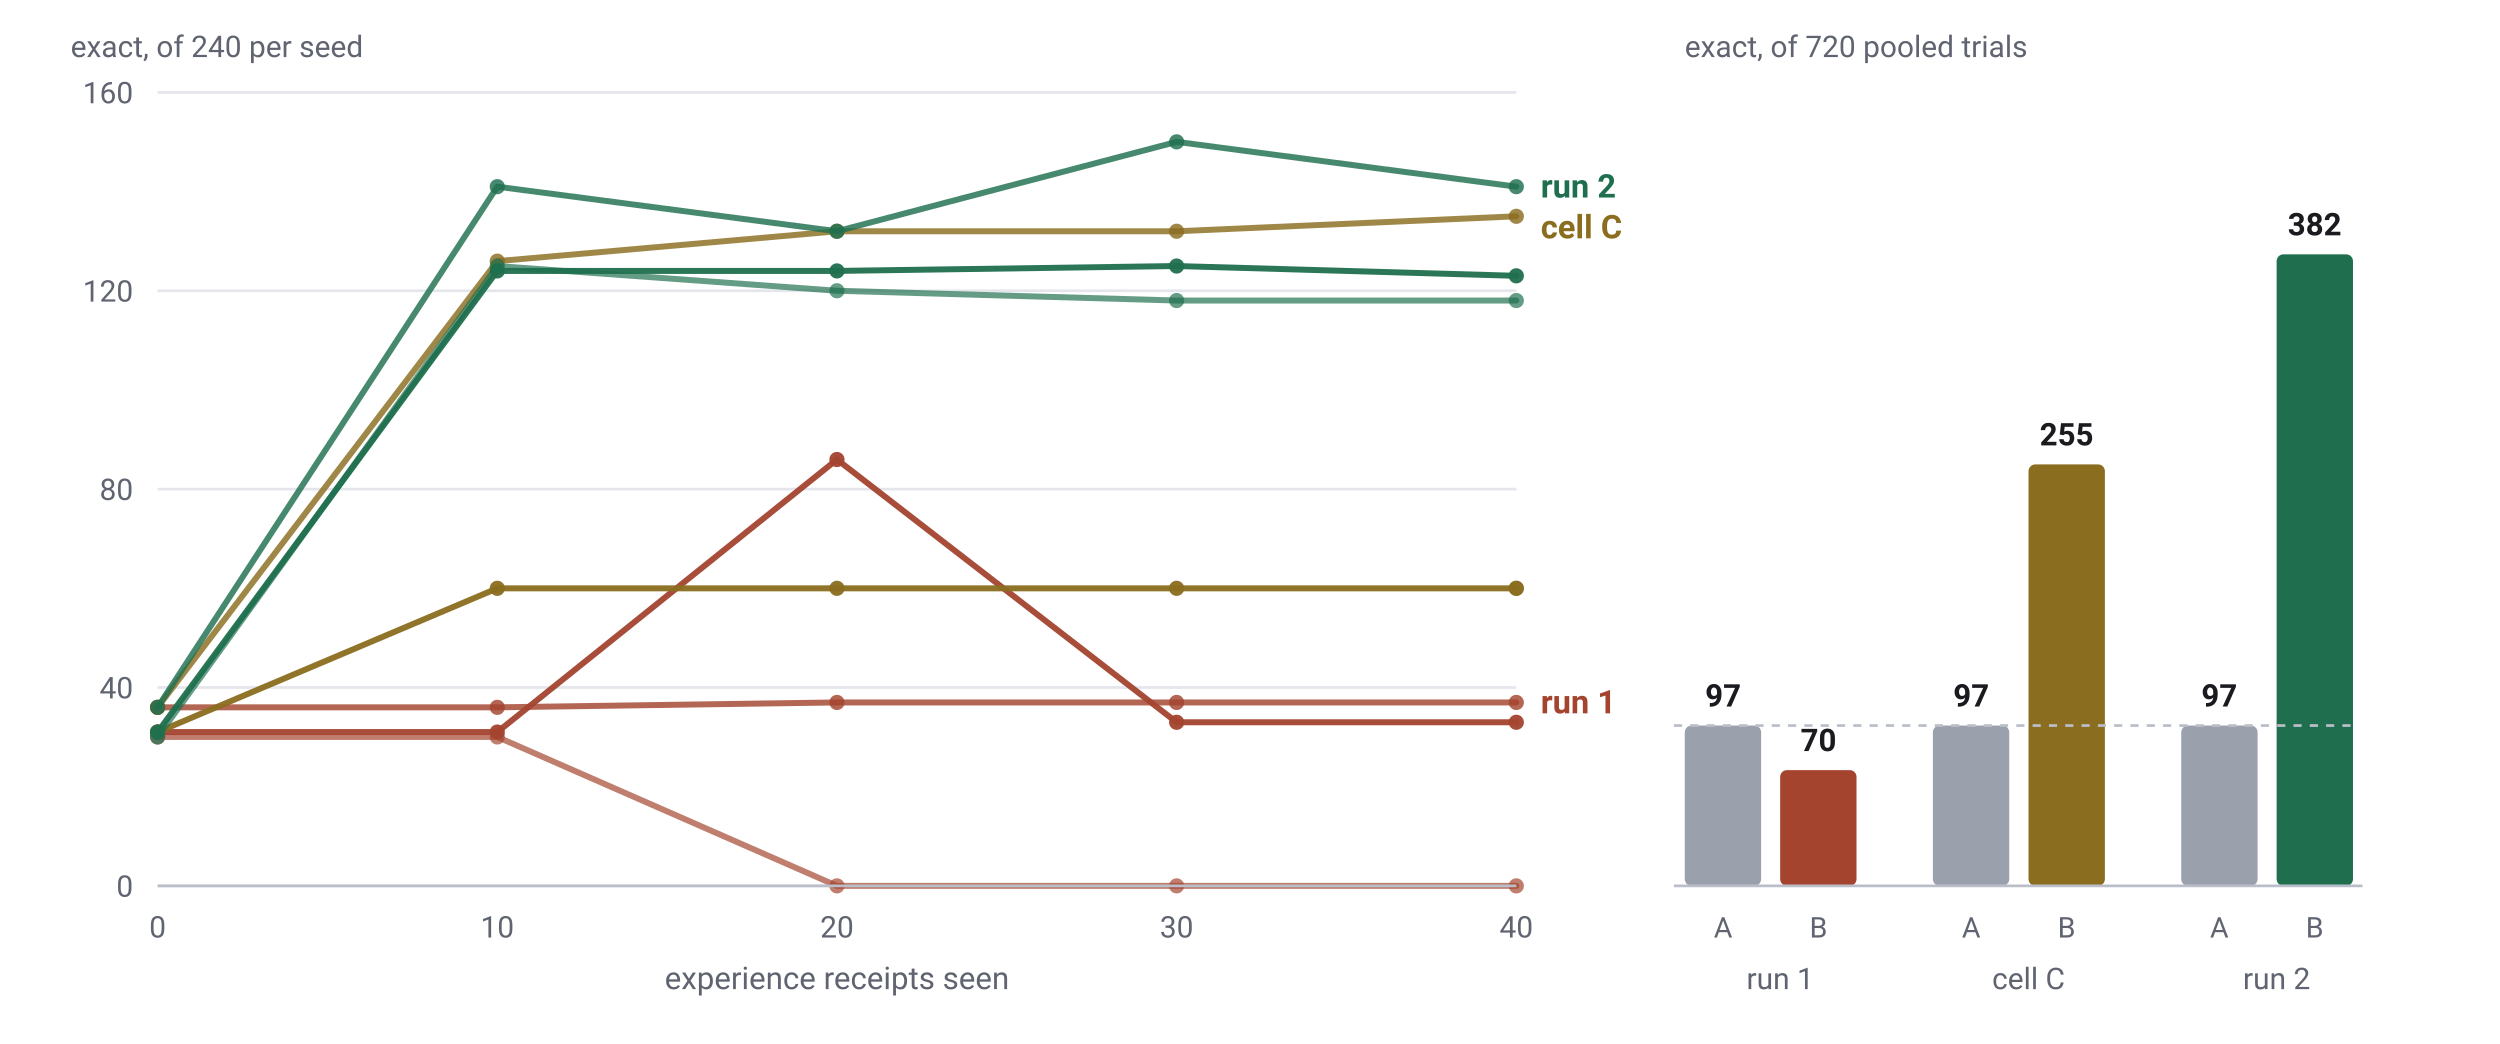
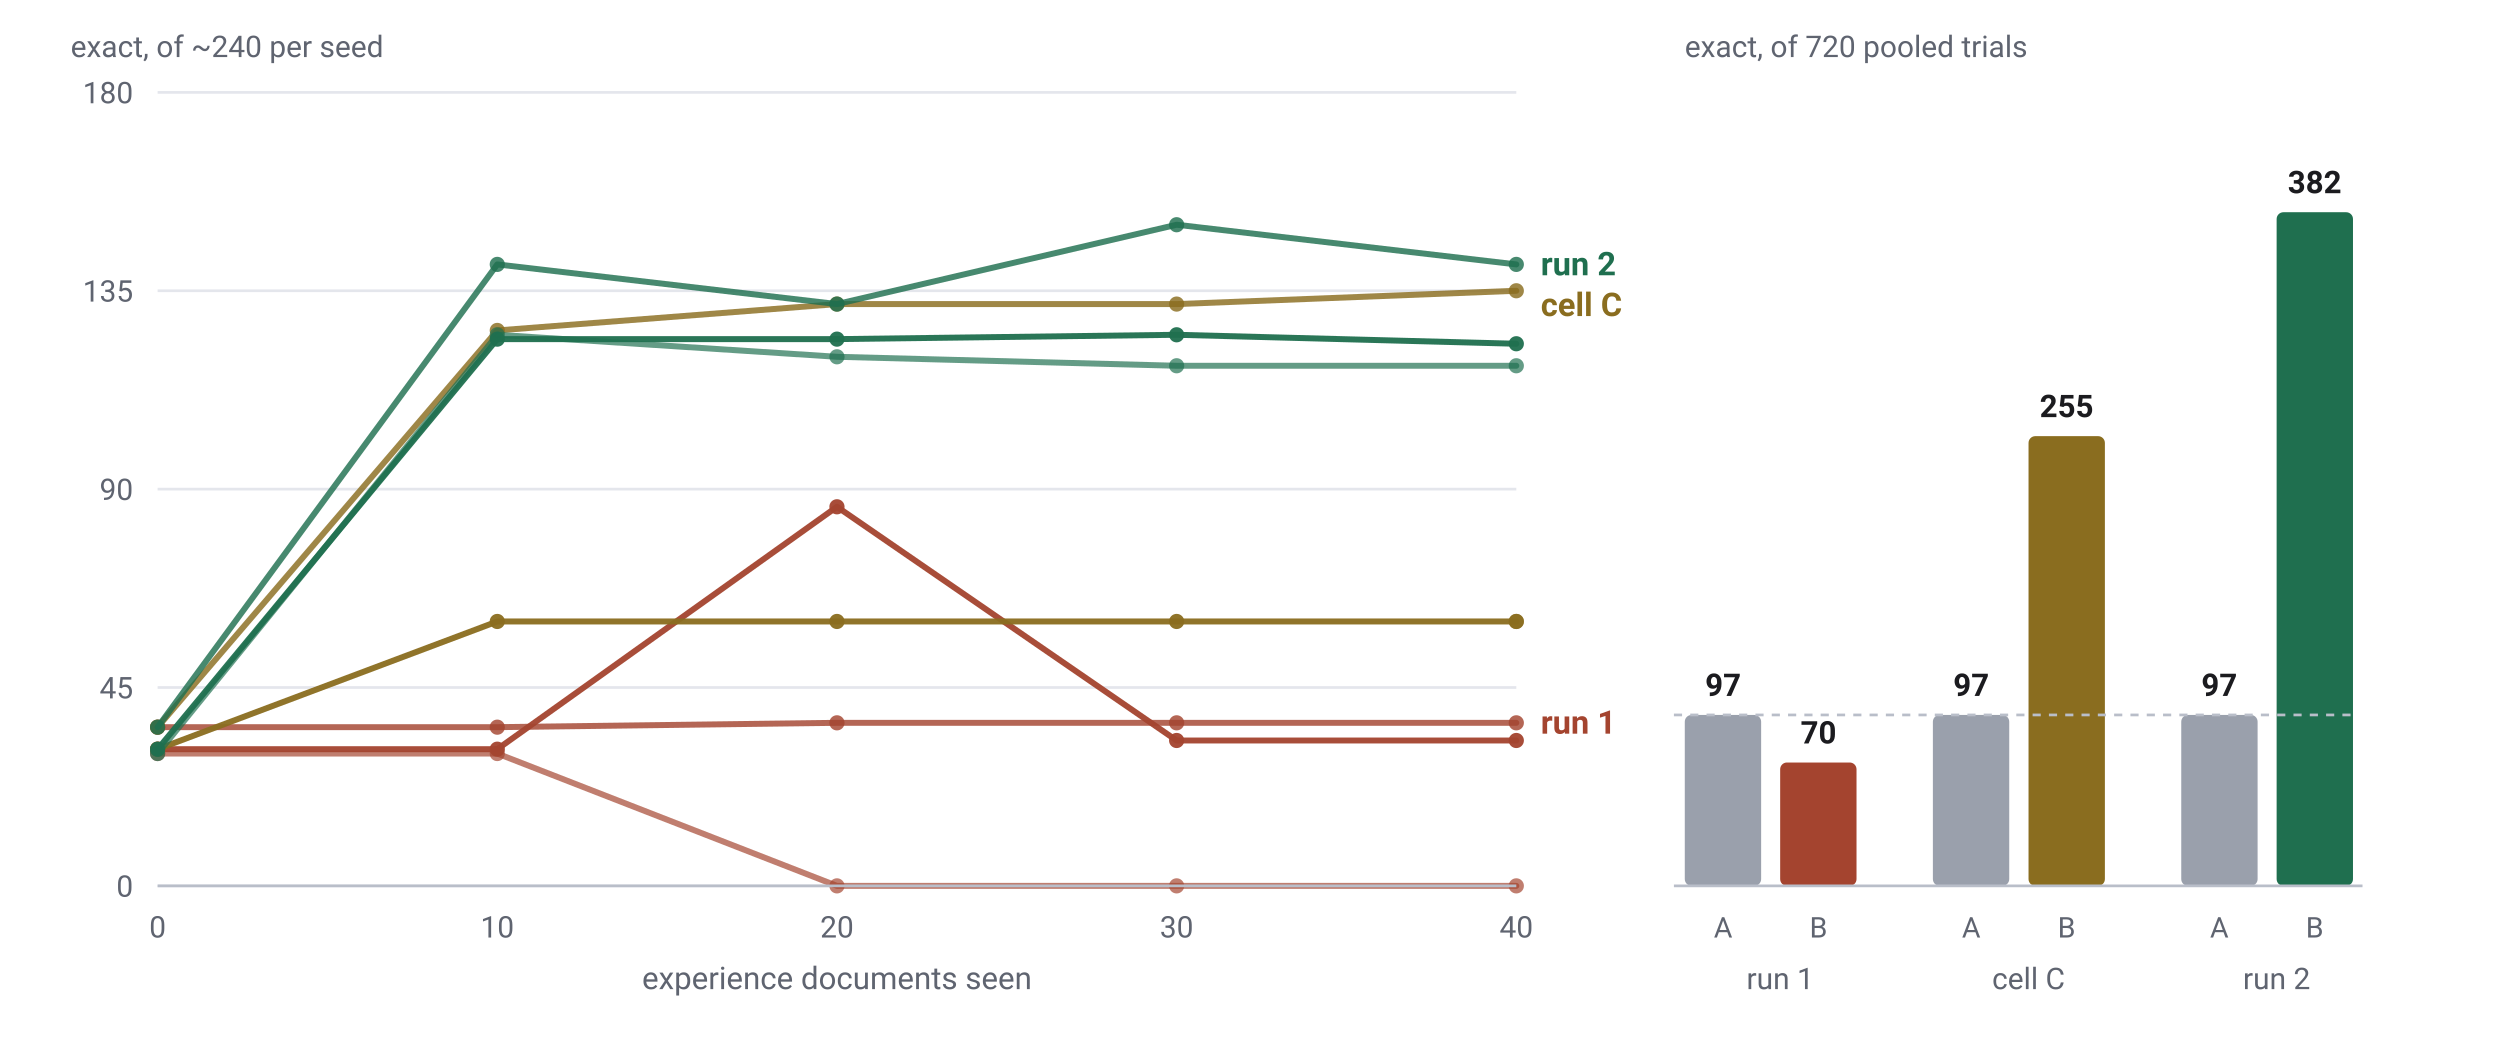
<svg xmlns="http://www.w3.org/2000/svg" viewBox="0 0 920 384" width="920" height="384" font-family="ui-sans-serif,-apple-system,Segoe UI,Roboto,sans-serif">
  <line x1="58" y1="326.0" x2="558" y2="326.0" stroke="#e4e6ec" stroke-width="1" />
  <text x="49" y="330.0" text-anchor="end" font-size="11" fill="#5f6470">0</text>
  <line x1="58" y1="253.0" x2="558" y2="253.0" stroke="#e4e6ec" stroke-width="1" />
-   <text x="49" y="257.0" text-anchor="end" font-size="11" fill="#5f6470">40</text>
+   <text x="49" y="257.0" text-anchor="end" font-size="11" fill="#5f6470">45</text>
  <line x1="58" y1="180.0" x2="558" y2="180.0" stroke="#e4e6ec" stroke-width="1" />
-   <text x="49" y="184.0" text-anchor="end" font-size="11" fill="#5f6470">80</text>
+   <text x="49" y="184.0" text-anchor="end" font-size="11" fill="#5f6470">90</text>
  <line x1="58" y1="107.0" x2="558" y2="107.0" stroke="#e4e6ec" stroke-width="1" />
-   <text x="49" y="111.0" text-anchor="end" font-size="11" fill="#5f6470">120</text>
+   <text x="49" y="111.0" text-anchor="end" font-size="11" fill="#5f6470">135</text>
  <line x1="58" y1="34.0" x2="558" y2="34.0" stroke="#e4e6ec" stroke-width="1" />
-   <text x="49" y="38.0" text-anchor="end" font-size="11" fill="#5f6470">160</text>
-   <text x="26" y="21" font-size="11" fill="#5f6470">exact, of 240 per seed</text>
+   <text x="49" y="38.0" text-anchor="end" font-size="11" fill="#5f6470">180</text>
+   <text x="26" y="21" font-size="11" fill="#5f6470">exact, of ~240 per seed</text>
  <text x="58.0" y="345" text-anchor="middle" font-size="11" fill="#5f6470">0</text>
  <text x="183.0" y="345" text-anchor="middle" font-size="11" fill="#5f6470">10</text>
  <text x="308.0" y="345" text-anchor="middle" font-size="11" fill="#5f6470">20</text>
  <text x="433.0" y="345" text-anchor="middle" font-size="11" fill="#5f6470">30</text>
  <text x="558.0" y="345" text-anchor="middle" font-size="11" fill="#5f6470">40</text>
-   <text x="308" y="364" text-anchor="middle" font-size="11.5" fill="#5f6470">experience receipts seen</text>
-   <path d="M58.0,269.4 L183.0,269.4 L308.0,169.1 L433.0,265.8 L558.0,265.8" fill="none" stroke="#a4442f" stroke-width="2.2" stroke-linejoin="round" stroke-linecap="round" opacity="0.95" />
-   <circle cx="58.0" cy="269.4" r="2.8" fill="#a4442f" opacity="0.95" />
-   <circle cx="183.0" cy="269.4" r="2.8" fill="#a4442f" opacity="0.95" />
-   <circle cx="308.0" cy="169.1" r="2.8" fill="#a4442f" opacity="0.95" />
-   <circle cx="433.0" cy="265.8" r="2.8" fill="#a4442f" opacity="0.95" />
-   <circle cx="558.0" cy="265.8" r="2.8" fill="#a4442f" opacity="0.95" />
-   <path d="M58.0,260.3 L183.0,260.3 L308.0,258.5 L433.0,258.5 L558.0,258.5" fill="none" stroke="#a4442f" stroke-width="2.2" stroke-linejoin="round" stroke-linecap="round" opacity="0.82" />
-   <circle cx="58.0" cy="260.3" r="2.8" fill="#a4442f" opacity="0.82" />
-   <circle cx="183.0" cy="260.3" r="2.8" fill="#a4442f" opacity="0.82" />
-   <circle cx="308.0" cy="258.5" r="2.8" fill="#a4442f" opacity="0.82" />
-   <circle cx="433.0" cy="258.5" r="2.8" fill="#a4442f" opacity="0.82" />
-   <circle cx="558.0" cy="258.5" r="2.8" fill="#a4442f" opacity="0.82" />
-   <path d="M58.0,271.2 L183.0,271.2 L308.0,326.0 L433.0,326.0 L558.0,326.0" fill="none" stroke="#a4442f" stroke-width="2.2" stroke-linejoin="round" stroke-linecap="round" opacity="0.69" />
-   <circle cx="58.0" cy="271.2" r="2.8" fill="#a4442f" opacity="0.69" />
-   <circle cx="183.0" cy="271.2" r="2.8" fill="#a4442f" opacity="0.69" />
+   <text x="308" y="364" text-anchor="middle" font-size="11.5" fill="#5f6470">experience documents seen</text>
+   <path d="M58.0,275.7 L183.0,275.7 L308.0,186.5 L433.0,272.5 L558.0,272.5" fill="none" stroke="#a4442f" stroke-width="2.2" stroke-linejoin="round" stroke-linecap="round" opacity="0.95" />
+   <circle cx="58.0" cy="275.7" r="2.8" fill="#a4442f" opacity="0.95" />
+   <circle cx="183.0" cy="275.7" r="2.8" fill="#a4442f" opacity="0.95" />
+   <circle cx="308.0" cy="186.5" r="2.8" fill="#a4442f" opacity="0.95" />
+   <circle cx="433.0" cy="272.5" r="2.8" fill="#a4442f" opacity="0.95" />
+   <circle cx="558.0" cy="272.5" r="2.8" fill="#a4442f" opacity="0.95" />
+   <path d="M58.0,267.6 L183.0,267.6 L308.0,266.0 L433.0,266.0 L558.0,266.0" fill="none" stroke="#a4442f" stroke-width="2.2" stroke-linejoin="round" stroke-linecap="round" opacity="0.82" />
+   <circle cx="58.0" cy="267.6" r="2.8" fill="#a4442f" opacity="0.82" />
+   <circle cx="183.0" cy="267.6" r="2.8" fill="#a4442f" opacity="0.82" />
+   <circle cx="308.0" cy="266.0" r="2.8" fill="#a4442f" opacity="0.82" />
+   <circle cx="433.0" cy="266.0" r="2.8" fill="#a4442f" opacity="0.82" />
+   <circle cx="558.0" cy="266.0" r="2.8" fill="#a4442f" opacity="0.82" />
+   <path d="M58.0,277.3 L183.0,277.3 L308.0,326.0 L433.0,326.0 L558.0,326.0" fill="none" stroke="#a4442f" stroke-width="2.2" stroke-linejoin="round" stroke-linecap="round" opacity="0.69" />
+   <circle cx="58.0" cy="277.3" r="2.8" fill="#a4442f" opacity="0.69" />
+   <circle cx="183.0" cy="277.3" r="2.8" fill="#a4442f" opacity="0.69" />
  <circle cx="308.0" cy="326.0" r="2.8" fill="#a4442f" opacity="0.69" />
  <circle cx="433.0" cy="326.0" r="2.8" fill="#a4442f" opacity="0.69" />
  <circle cx="558.0" cy="326.0" r="2.8" fill="#a4442f" opacity="0.69" />
-   <path d="M58.0,269.4 L183.0,216.5 L308.0,216.5 L433.0,216.5 L558.0,216.5" fill="none" stroke="#8a6d1f" stroke-width="2.2" stroke-linejoin="round" stroke-linecap="round" opacity="0.95" />
-   <circle cx="58.0" cy="269.4" r="2.8" fill="#8a6d1f" opacity="0.95" />
-   <circle cx="183.0" cy="216.5" r="2.8" fill="#8a6d1f" opacity="0.95" />
-   <circle cx="308.0" cy="216.5" r="2.8" fill="#8a6d1f" opacity="0.95" />
-   <circle cx="433.0" cy="216.5" r="2.8" fill="#8a6d1f" opacity="0.95" />
-   <circle cx="558.0" cy="216.5" r="2.8" fill="#8a6d1f" opacity="0.95" />
-   <path d="M58.0,260.3 L183.0,96.1 L308.0,85.1 L433.0,85.1 L558.0,79.6" fill="none" stroke="#8a6d1f" stroke-width="2.2" stroke-linejoin="round" stroke-linecap="round" opacity="0.82" />
-   <circle cx="58.0" cy="260.3" r="2.8" fill="#8a6d1f" opacity="0.82" />
-   <circle cx="183.0" cy="96.1" r="2.8" fill="#8a6d1f" opacity="0.82" />
-   <circle cx="308.0" cy="85.1" r="2.8" fill="#8a6d1f" opacity="0.82" />
-   <circle cx="433.0" cy="85.1" r="2.8" fill="#8a6d1f" opacity="0.82" />
-   <circle cx="558.0" cy="79.6" r="2.8" fill="#8a6d1f" opacity="0.82" />
-   <path d="L558.0,216.5" fill="none" stroke="#8a6d1f" stroke-width="2.2" stroke-linejoin="round" stroke-linecap="round" opacity="0.69" />
-   <circle cx="558.0" cy="216.5" r="2.8" fill="#8a6d1f" opacity="0.69" />
-   <path d="M58.0,269.4 L183.0,99.7 L308.0,99.7 L433.0,97.9 L558.0,101.5" fill="none" stroke="#1f6f4f" stroke-width="2.2" stroke-linejoin="round" stroke-linecap="round" opacity="0.95" />
-   <circle cx="58.0" cy="269.4" r="2.8" fill="#1f6f4f" opacity="0.95" />
-   <circle cx="183.0" cy="99.7" r="2.8" fill="#1f6f4f" opacity="0.95" />
-   <circle cx="308.0" cy="99.7" r="2.8" fill="#1f6f4f" opacity="0.95" />
-   <circle cx="433.0" cy="97.9" r="2.8" fill="#1f6f4f" opacity="0.95" />
-   <circle cx="558.0" cy="101.5" r="2.8" fill="#1f6f4f" opacity="0.95" />
-   <path d="M58.0,260.3 L183.0,68.7 L308.0,85.1 L433.0,52.2 L558.0,68.7" fill="none" stroke="#1f6f4f" stroke-width="2.2" stroke-linejoin="round" stroke-linecap="round" opacity="0.82" />
-   <circle cx="58.0" cy="260.3" r="2.8" fill="#1f6f4f" opacity="0.82" />
-   <circle cx="183.0" cy="68.7" r="2.8" fill="#1f6f4f" opacity="0.82" />
-   <circle cx="308.0" cy="85.1" r="2.8" fill="#1f6f4f" opacity="0.82" />
-   <circle cx="433.0" cy="52.2" r="2.8" fill="#1f6f4f" opacity="0.82" />
-   <circle cx="558.0" cy="68.7" r="2.8" fill="#1f6f4f" opacity="0.82" />
-   <path d="M58.0,271.2 L183.0,97.9 L308.0,107.0 L433.0,110.6 L558.0,110.6" fill="none" stroke="#1f6f4f" stroke-width="2.2" stroke-linejoin="round" stroke-linecap="round" opacity="0.69" />
-   <circle cx="58.0" cy="271.2" r="2.8" fill="#1f6f4f" opacity="0.69" />
-   <circle cx="183.0" cy="97.9" r="2.8" fill="#1f6f4f" opacity="0.69" />
-   <circle cx="308.0" cy="107.0" r="2.8" fill="#1f6f4f" opacity="0.69" />
-   <circle cx="433.0" cy="110.6" r="2.8" fill="#1f6f4f" opacity="0.69" />
-   <circle cx="558.0" cy="110.6" r="2.8" fill="#1f6f4f" opacity="0.69" />
-   <text x="567.0" y="72.7" font-size="12" font-weight="600" fill="#1f6f4f">run 2</text>
-   <text x="567.0" y="87.7" font-size="12" font-weight="600" fill="#8a6d1f">cell C</text>
-   <text x="567.0" y="262.5" font-size="12" font-weight="600" fill="#a4442f">run 1</text>
+   <path d="M58.0,275.7 L183.0,228.7 L308.0,228.7 L433.0,228.7 L558.0,228.7" fill="none" stroke="#8a6d1f" stroke-width="2.2" stroke-linejoin="round" stroke-linecap="round" opacity="0.95" />
+   <circle cx="58.0" cy="275.7" r="2.8" fill="#8a6d1f" opacity="0.95" />
+   <circle cx="183.0" cy="228.7" r="2.8" fill="#8a6d1f" opacity="0.95" />
+   <circle cx="308.0" cy="228.7" r="2.8" fill="#8a6d1f" opacity="0.95" />
+   <circle cx="433.0" cy="228.7" r="2.8" fill="#8a6d1f" opacity="0.95" />
+   <circle cx="558.0" cy="228.7" r="2.8" fill="#8a6d1f" opacity="0.95" />
+   <path d="M58.0,267.6 L183.0,121.6 L308.0,111.9 L433.0,111.9 L558.0,107.0" fill="none" stroke="#8a6d1f" stroke-width="2.2" stroke-linejoin="round" stroke-linecap="round" opacity="0.82" />
+   <circle cx="58.0" cy="267.6" r="2.8" fill="#8a6d1f" opacity="0.82" />
+   <circle cx="183.0" cy="121.6" r="2.8" fill="#8a6d1f" opacity="0.82" />
+   <circle cx="308.0" cy="111.9" r="2.8" fill="#8a6d1f" opacity="0.82" />
+   <circle cx="433.0" cy="111.9" r="2.8" fill="#8a6d1f" opacity="0.82" />
+   <circle cx="558.0" cy="107.0" r="2.8" fill="#8a6d1f" opacity="0.82" />
+   <path d="L558.0,228.7" fill="none" stroke="#8a6d1f" stroke-width="2.2" stroke-linejoin="round" stroke-linecap="round" opacity="0.69" />
+   <circle cx="558.0" cy="228.7" r="2.8" fill="#8a6d1f" opacity="0.69" />
+   <path d="M58.0,275.7 L183.0,124.8 L308.0,124.8 L433.0,123.2 L558.0,126.5" fill="none" stroke="#1f6f4f" stroke-width="2.2" stroke-linejoin="round" stroke-linecap="round" opacity="0.95" />
+   <circle cx="58.0" cy="275.7" r="2.8" fill="#1f6f4f" opacity="0.95" />
+   <circle cx="183.0" cy="124.8" r="2.8" fill="#1f6f4f" opacity="0.95" />
+   <circle cx="308.0" cy="124.8" r="2.8" fill="#1f6f4f" opacity="0.95" />
+   <circle cx="433.0" cy="123.2" r="2.8" fill="#1f6f4f" opacity="0.95" />
+   <circle cx="558.0" cy="126.5" r="2.8" fill="#1f6f4f" opacity="0.95" />
+   <path d="M58.0,267.6 L183.0,97.3 L308.0,111.9 L433.0,82.7 L558.0,97.3" fill="none" stroke="#1f6f4f" stroke-width="2.2" stroke-linejoin="round" stroke-linecap="round" opacity="0.82" />
+   <circle cx="58.0" cy="267.6" r="2.8" fill="#1f6f4f" opacity="0.82" />
+   <circle cx="183.0" cy="97.3" r="2.8" fill="#1f6f4f" opacity="0.82" />
+   <circle cx="308.0" cy="111.9" r="2.8" fill="#1f6f4f" opacity="0.82" />
+   <circle cx="433.0" cy="82.7" r="2.8" fill="#1f6f4f" opacity="0.82" />
+   <circle cx="558.0" cy="97.3" r="2.8" fill="#1f6f4f" opacity="0.82" />
+   <path d="M58.0,277.3 L183.0,123.2 L308.0,131.3 L433.0,134.6 L558.0,134.6" fill="none" stroke="#1f6f4f" stroke-width="2.2" stroke-linejoin="round" stroke-linecap="round" opacity="0.69" />
+   <circle cx="58.0" cy="277.3" r="2.8" fill="#1f6f4f" opacity="0.69" />
+   <circle cx="183.0" cy="123.2" r="2.8" fill="#1f6f4f" opacity="0.69" />
+   <circle cx="308.0" cy="131.3" r="2.8" fill="#1f6f4f" opacity="0.69" />
+   <circle cx="433.0" cy="134.6" r="2.8" fill="#1f6f4f" opacity="0.69" />
+   <circle cx="558.0" cy="134.6" r="2.8" fill="#1f6f4f" opacity="0.69" />
+   <text x="567.0" y="101.3" font-size="12" font-weight="600" fill="#1f6f4f">run 2</text>
+   <text x="567.0" y="116.3" font-size="12" font-weight="600" fill="#8a6d1f">cell C</text>
+   <text x="567.0" y="270.0" font-size="12" font-weight="600" fill="#a4442f">run 1</text>
  <text x="620" y="21" font-size="11" fill="#5f6470">exact, of 720 pooled trials</text>
-   <rect x="620.0" y="267.0" width="28.1" height="59.0" rx="2.5" fill="#9aa0ac" />
-   <text x="634.1" y="260.0" text-anchor="middle" font-size="11.5" font-weight="600" fill="#1b1b1f">97</text>
+   <rect x="620.0" y="263.1" width="28.1" height="62.9" rx="2.5" fill="#9aa0ac" />
+   <text x="634.1" y="256.1" text-anchor="middle" font-size="11.5" font-weight="600" fill="#1b1b1f">97</text>
  <text x="634.1" y="345" text-anchor="middle" font-size="10.5" fill="#5f6470">A</text>
-   <rect x="655.1" y="283.4" width="28.1" height="42.6" rx="2.5" fill="#a4442f" />
-   <text x="669.2" y="276.4" text-anchor="middle" font-size="11.5" font-weight="600" fill="#1b1b1f">70</text>
+   <rect x="655.1" y="280.6" width="28.1" height="45.4" rx="2.5" fill="#a4442f" />
+   <text x="669.2" y="273.6" text-anchor="middle" font-size="11.5" font-weight="600" fill="#1b1b1f">70</text>
  <text x="669.2" y="345" text-anchor="middle" font-size="10.5" fill="#5f6470">B</text>
  <text x="655.1" y="364" text-anchor="middle" font-size="11" fill="#5f6470">run 1</text>
-   <rect x="711.3" y="267.0" width="28.1" height="59.0" rx="2.5" fill="#9aa0ac" />
-   <text x="725.4" y="260.0" text-anchor="middle" font-size="11.5" font-weight="600" fill="#1b1b1f">97</text>
+   <rect x="711.3" y="263.1" width="28.1" height="62.9" rx="2.5" fill="#9aa0ac" />
+   <text x="725.4" y="256.1" text-anchor="middle" font-size="11.5" font-weight="600" fill="#1b1b1f">97</text>
  <text x="725.4" y="345" text-anchor="middle" font-size="10.5" fill="#5f6470">A</text>
-   <rect x="746.5" y="170.9" width="28.1" height="155.1" rx="2.5" fill="#8a6d1f" />
-   <text x="760.5" y="163.9" text-anchor="middle" font-size="11.5" font-weight="600" fill="#1b1b1f">255</text>
+   <rect x="746.5" y="160.5" width="28.1" height="165.5" rx="2.5" fill="#8a6d1f" />
+   <text x="760.5" y="153.5" text-anchor="middle" font-size="11.5" font-weight="600" fill="#1b1b1f">255</text>
  <text x="760.5" y="345" text-anchor="middle" font-size="10.5" fill="#5f6470">B</text>
  <text x="746.5" y="364" text-anchor="middle" font-size="11" fill="#5f6470">cell C</text>
-   <rect x="802.7" y="267.0" width="28.1" height="59.0" rx="2.5" fill="#9aa0ac" />
-   <text x="816.7" y="260.0" text-anchor="middle" font-size="11.5" font-weight="600" fill="#1b1b1f">97</text>
+   <rect x="802.7" y="263.1" width="28.1" height="62.9" rx="2.5" fill="#9aa0ac" />
+   <text x="816.7" y="256.1" text-anchor="middle" font-size="11.5" font-weight="600" fill="#1b1b1f">97</text>
  <text x="816.7" y="345" text-anchor="middle" font-size="10.5" fill="#5f6470">A</text>
-   <rect x="837.8" y="93.6" width="28.1" height="232.4" rx="2.5" fill="#1f6f4f" />
-   <text x="851.8" y="86.6" text-anchor="middle" font-size="11.5" font-weight="600" fill="#1b1b1f">382</text>
+   <rect x="837.8" y="78.1" width="28.1" height="247.9" rx="2.5" fill="#1f6f4f" />
+   <text x="851.8" y="71.1" text-anchor="middle" font-size="11.5" font-weight="600" fill="#1b1b1f">382</text>
  <text x="851.8" y="345" text-anchor="middle" font-size="10.5" fill="#5f6470">B</text>
  <text x="837.8" y="364" text-anchor="middle" font-size="11" fill="#5f6470">run 2</text>
-   <line x1="616.0" y1="267.0" x2="865.9" y2="267.0" stroke="#b9bec9" stroke-width="1" stroke-dasharray="3 3" />
+   <line x1="616.0" y1="263.1" x2="865.9" y2="263.1" stroke="#b9bec9" stroke-width="1" stroke-dasharray="3 3" />
  <line x1="58" y1="326" x2="558" y2="326" stroke="#b9bec9" stroke-width="1" />
  <line x1="616.0" y1="326" x2="869.4" y2="326" stroke="#b9bec9" stroke-width="1" />
</svg>
